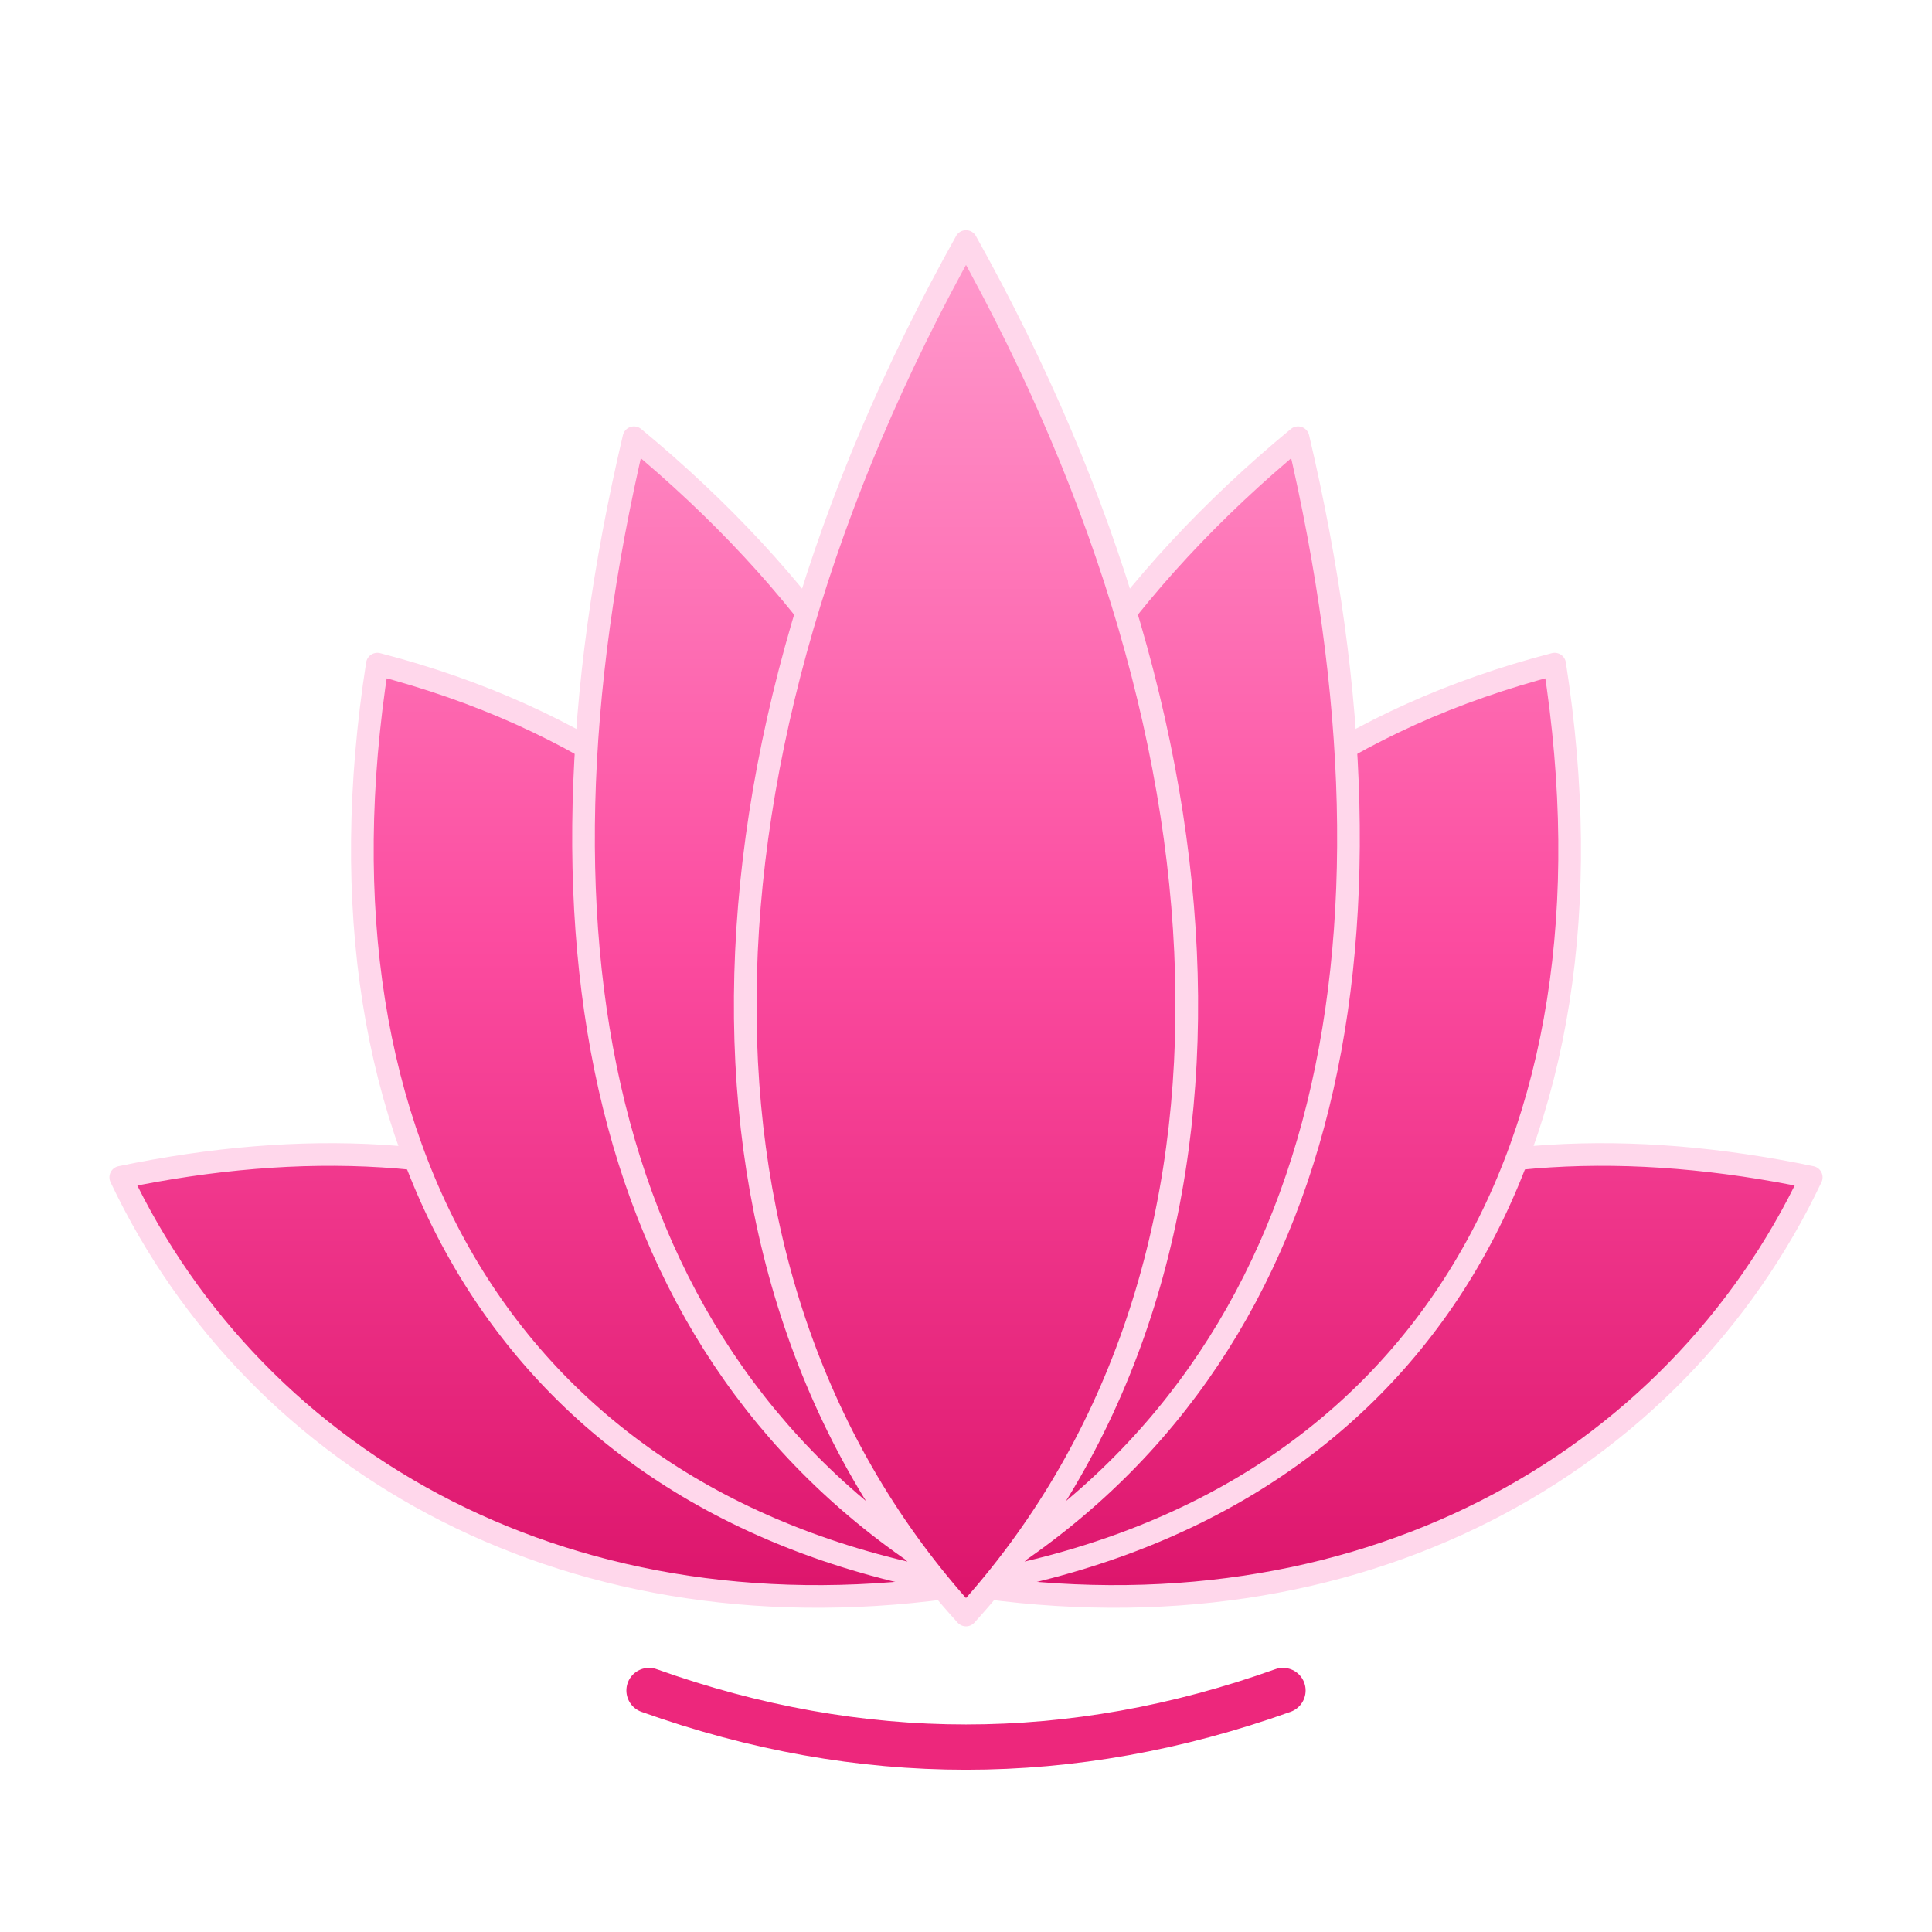
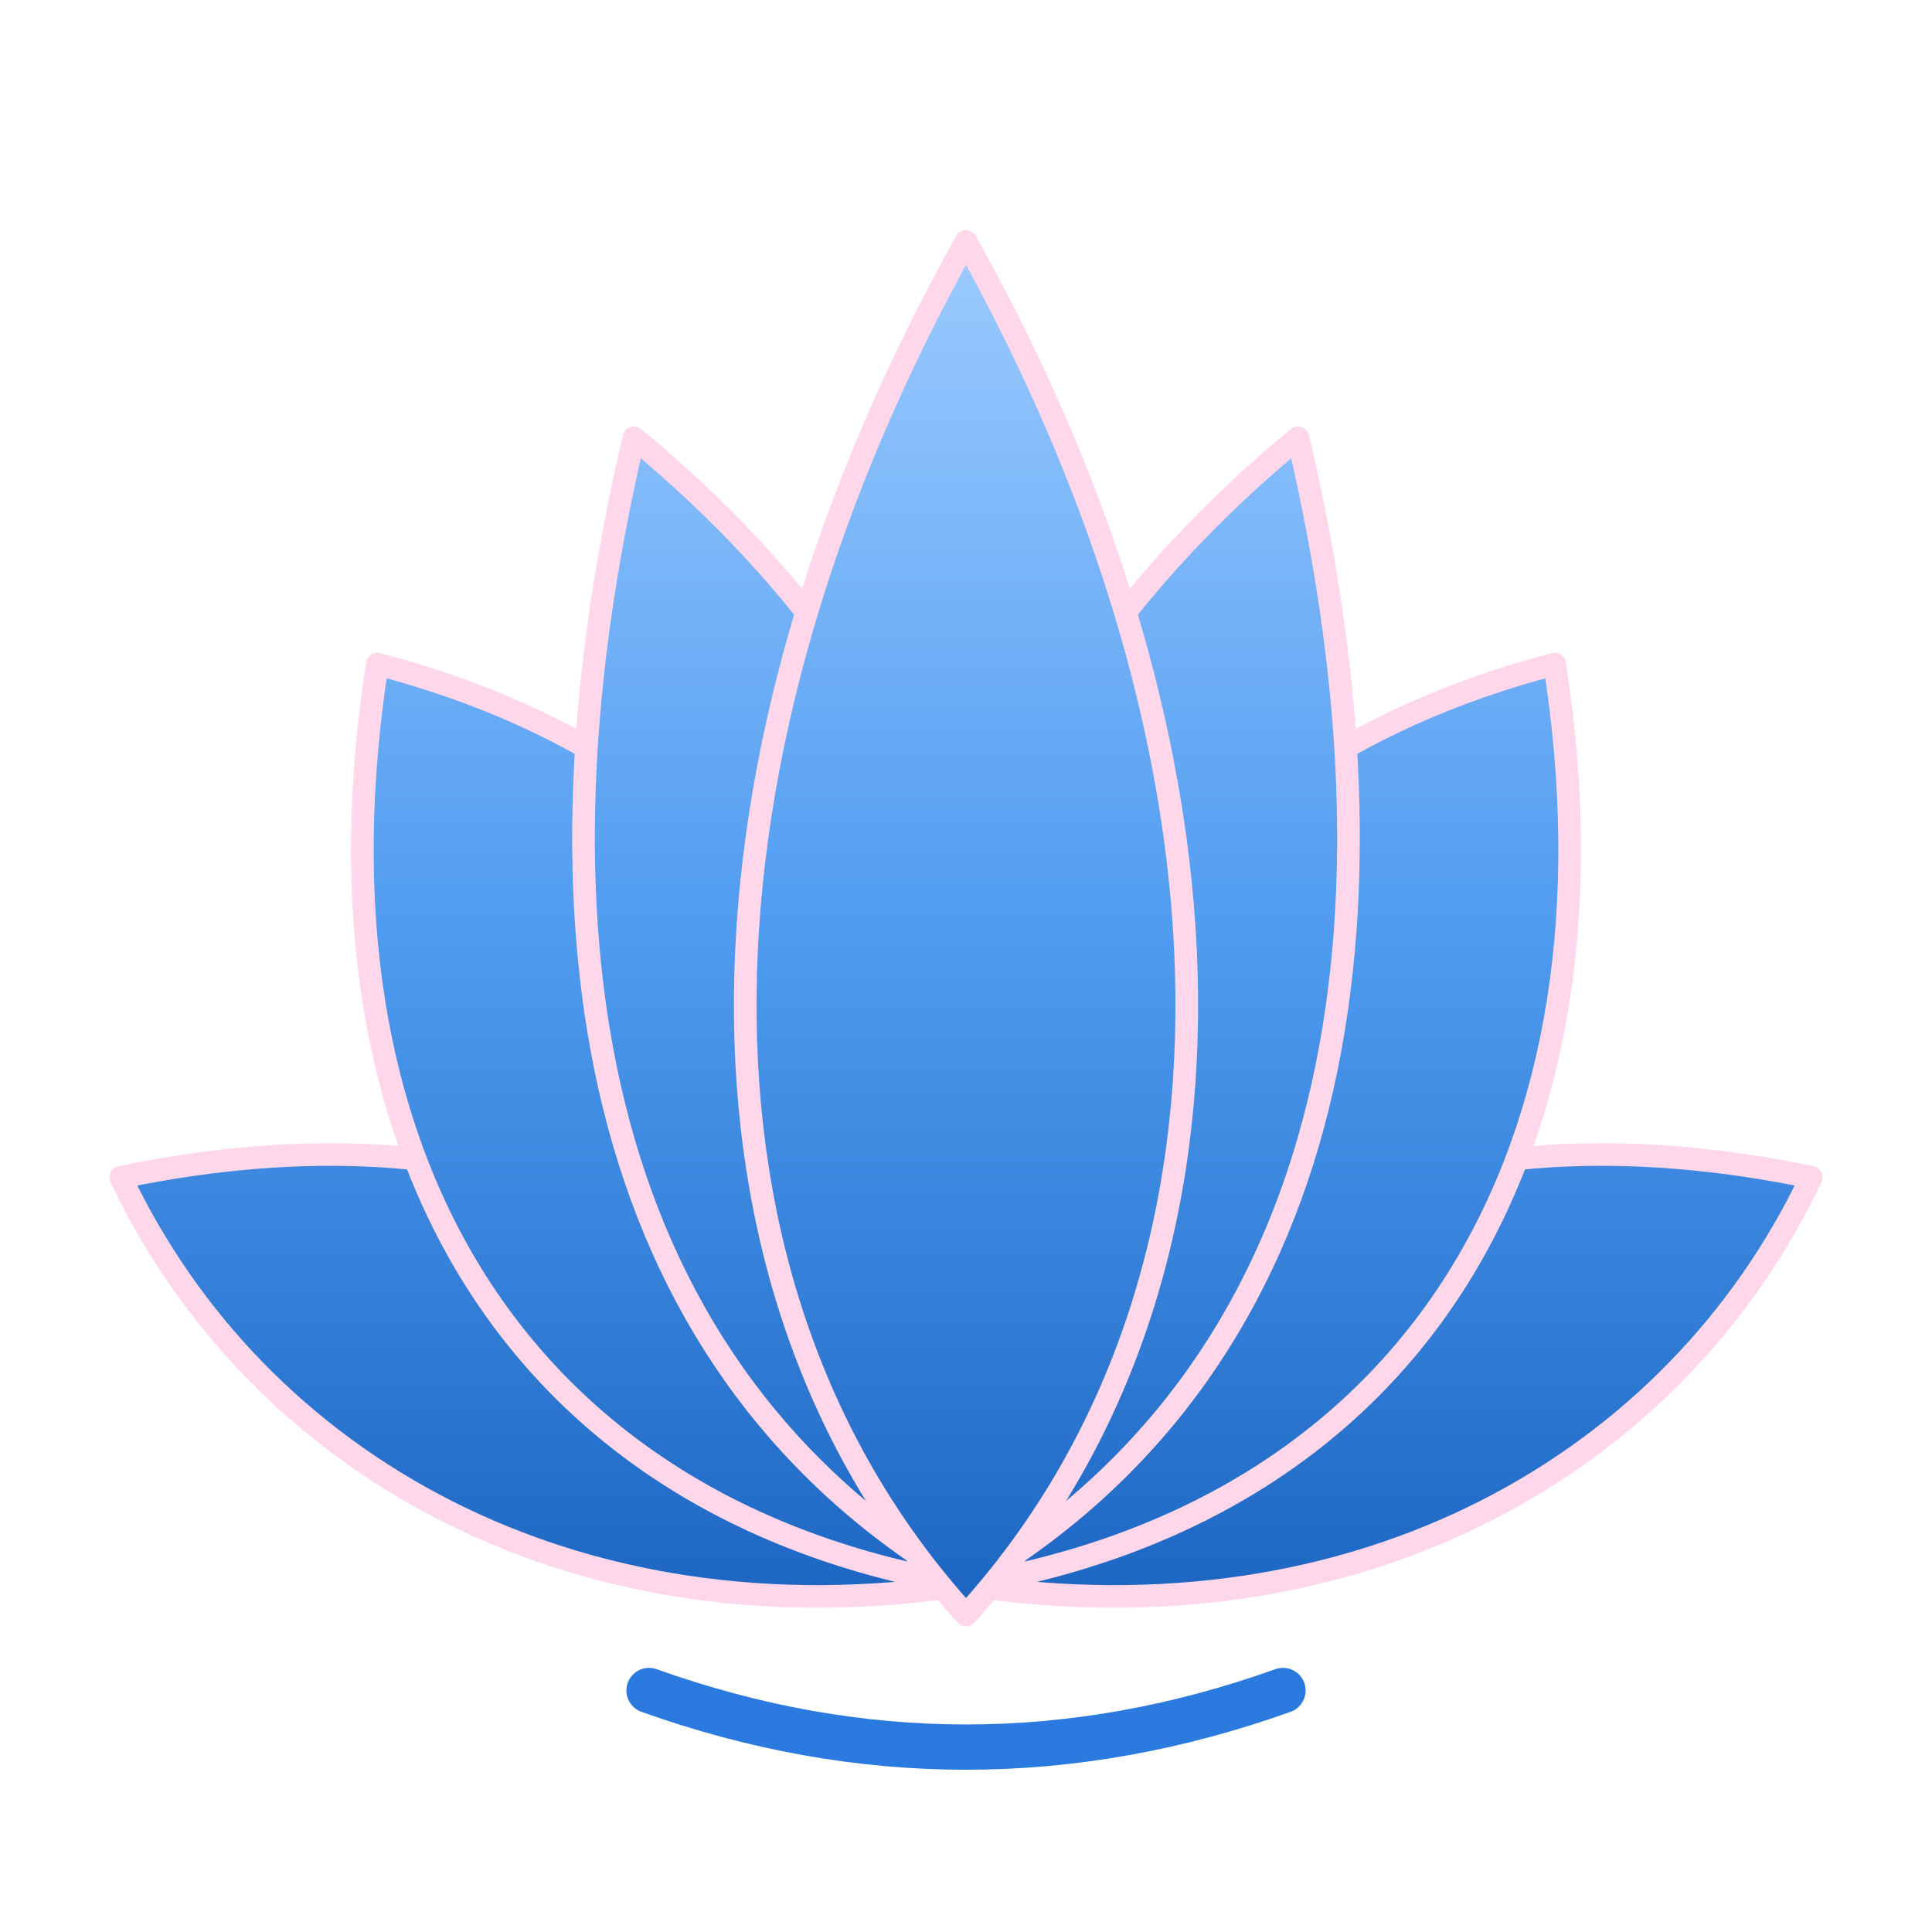
<svg xmlns="http://www.w3.org/2000/svg" viewBox="0 0 128 128" fill="none">
  <defs>
    <linearGradient id="petal" x1="64" y1="16" x2="64" y2="108" gradientUnits="userSpaceOnUse">
-       <stop stop-color="#ff9bcd" />
-       <stop offset=".5" stop-color="#fc4ca0" />
-       <stop offset="1" stop-color="#db1269" />
+       <stop stop-color="#9ccbff" />
+       <stop offset=".5" stop-color="#4f9bf0" />
+       <stop offset="1" stop-color="#1a64c0" />
    </linearGradient>
  </defs>
  <g fill="url(#petal)" stroke="#ffd7eb" stroke-width="1.5" stroke-linejoin="round">
    <path d="M64 105C38 109 17 97 8 78c24-5 45 2 56 27Z" />
    <path d="M64 105c26 4 47-8 56-27-24-5-45 2-56 27Z" />
    <path d="M64 105C34 100 20 76 25 44c27 7 41 29 39 61Z" />
    <path d="M64 105c30-5 44-29 39-61-27 7-41 29-39 61Z" />
    <path d="M64 105C40 91 34 63 42 29c23 19 30 44 22 76Z" />
    <path d="M64 105c24-14 30-42 22-76-23 19-30 44-22 76Z" />
    <path d="M64 107C44 85 45 50 64 16c19 34 20 69 0 91Z" />
  </g>
-   <path d="M43 112c14 5 28 5 42 0" stroke="#ed277c" stroke-width="3" stroke-linecap="round" />
+   <path d="M43 112c14 5 28 5 42 0" stroke="#2a7ae0" stroke-width="3" stroke-linecap="round" />
</svg>
